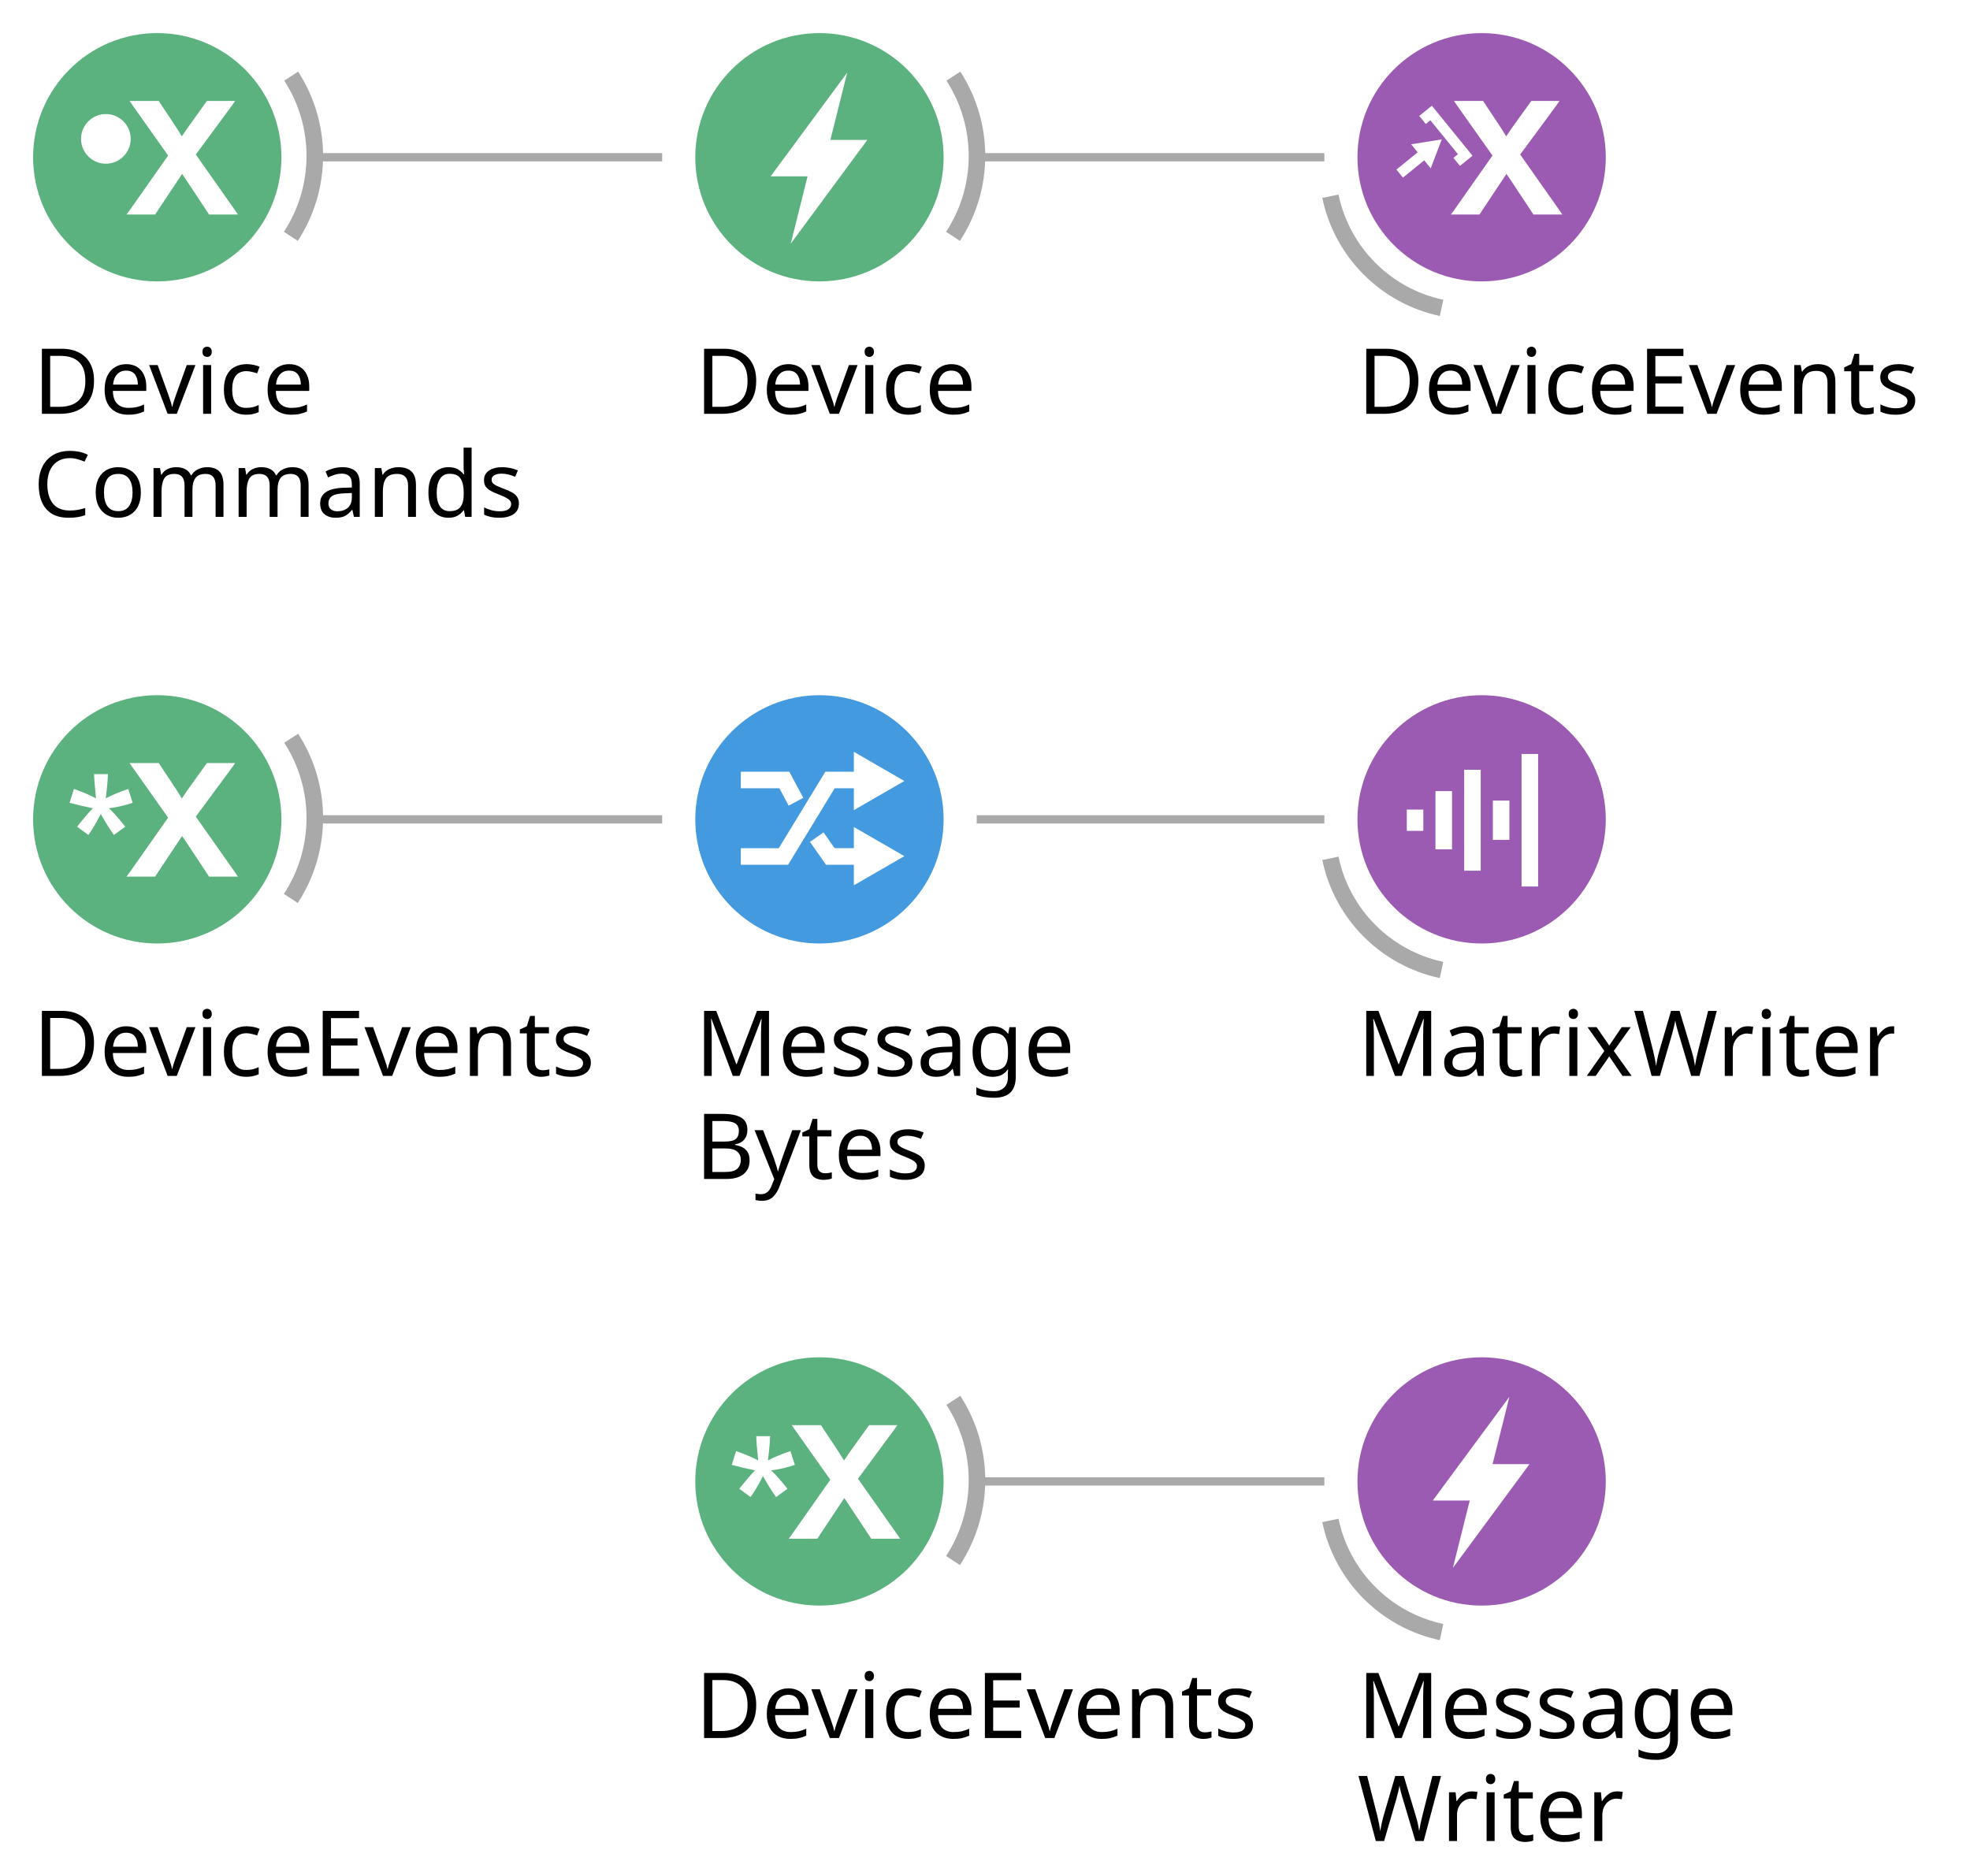
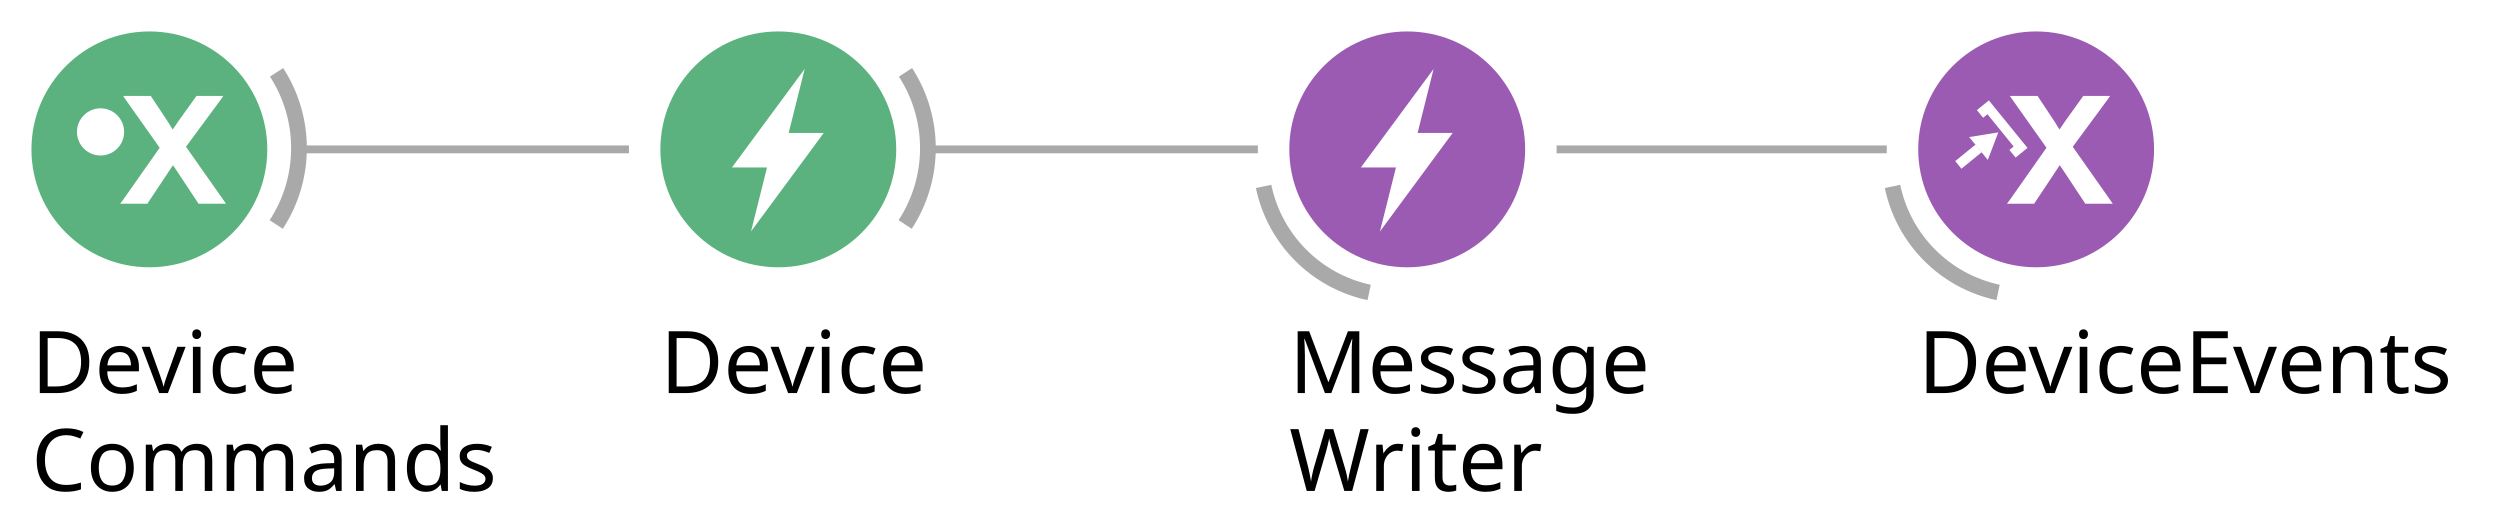
- <svg xmlns="http://www.w3.org/2000/svg" width="238.002" height="226.65" id="SvgGdi_output">
+ <svg xmlns="http://www.w3.org/2000/svg" width="318.002" height="66.65" id="SvgGdi_output">
  <rect id="background" height="100.00%" style="fill:rgb(255,255,255);" width="100.00%" y="0.00" x="0.00" />
  <g style="shape-rendering:auto;" id="root_group">
-     <line y1="19.00" style="stroke:rgb(169,169,169);fill:none;stroke-linecap:butt;stroke-miterlimit:9;opacity:1;stroke-width:1;stroke-linejoin:miter;" id="151" x2="160.00" y2="19.00" x1="118.00" />
-     <line y1="99.00" style="stroke:rgb(169,169,169);fill:none;stroke-linecap:butt;stroke-miterlimit:9;opacity:1;stroke-width:1;stroke-linejoin:miter;" id="152" x2="160.00" y2="99.00" x1="118.00" />
-     <line y1="179.00" style="stroke:rgb(169,169,169);fill:none;stroke-linecap:butt;stroke-miterlimit:9;opacity:1;stroke-width:1;stroke-linejoin:miter;" id="153" x2="160.00" y2="179.00" x1="118.00" />
-     <line y1="19.00" style="stroke:rgb(169,169,169);fill:none;stroke-linecap:butt;stroke-miterlimit:9;opacity:1;stroke-width:1;stroke-linejoin:miter;" id="154" x2="80.00" y2="19.00" x1="38.00" />
-     <line y1="99.00" style="stroke:rgb(169,169,169);fill:none;stroke-linecap:butt;stroke-miterlimit:9;opacity:1;stroke-width:1;stroke-linejoin:miter;" id="155" x2="80.00" y2="99.00" x1="38.00" />
-     <path d="M 10.158 33.2 C 3.405 31.759 -1.861 26.469 -3.271 19.71 " style="stroke:rgb(169,169,169);fill:none;stroke-linecap:butt;stroke-miterlimit:9;opacity:1;stroke-width:2;stroke-linejoin:miter;" transform="matrix(1.00 0.00 0.00 1.00 164.00 4.00 ) " id="156" />
-     <ellipse id="157" cy="15.00" cx="15.00" transform="matrix(1.00 0.00 0.00 1.00 164.00 4.00 ) " rx="15.00" ry="15.00" style="stroke:none;opacity:1;fill:rgb(155,91,179);" />
-     <path d="M 11.656 8.2 12 8.7 16.312 14.794 11.656 21.419 11.281 21.919 14.75 21.919 14.844 21.762 18 17.012 18.469 17.7 21.156 21.762 21.25 21.919 24.75 21.919 24.406 21.419 19.656 14.669 24.062 8.7 24.406 8.2 21 8.2 20.906 8.325 18.687 11.419 C 18.463 11.729 18.223 12.106 17.968 12.481 17.77 12.155 17.587 11.842 17.312 11.419 L 15.281 8.356 15.187 8.2 11.656 8.2 z " style="stroke:none;fill-rule:evenodd;opacity:1;fill:rgb(255,255,255);" transform="matrix(1.00 0.00 0.00 1.00 164.00 4.00 ) " id="158" />
-     <path style="stroke:rgb(255,255,255);fill:none;stroke-linecap:butt;stroke-miterlimit:9;opacity:1;stroke-width:1.25;stroke-linejoin:miter;" transform="matrix(1.00 0.00 0.00 1.00 164.00 4.00 ) " id="159" d="M 7.859 10.494 8.895 9.651 13.019 14.722 11.989 15.56 " />
-     <path style="stroke:rgb(255,255,255);fill:none;stroke-linecap:butt;stroke-miterlimit:9;opacity:1;stroke-width:1.25;stroke-linejoin:miter;" transform="matrix(1.00 0.00 0.00 1.00 164.00 4.00 ) " id="160" d="M 5.1 16.975 7.688 14.871 " />
-     <path style="stroke:none;fill-rule:evenodd;opacity:1;fill:rgb(255,255,255);" transform="matrix(1.00 0.00 0.00 1.00 164.00 4.00 ) " id="161" d="M 8.85 16.342 6.485 13.434 10.186 12.839 9.518 14.591 z " />
-     <text id="162" transform="matrix(1.00 0.00 0.00 1.00 0.00 0.00 ) " x="164.00px" y="39.00px" style="stroke:none;clip-path:url(#164_text_clipper);font-family:Microsoft Sans Serif;fill:rgb(0,0,0);font-size:8.25pt;opacity:1;">
-       <tspan dy="8.25pt" id="166">DeviceEvents</tspan>
+     <line y1="19.00" style="stroke:rgb(169,169,169);fill:none;stroke-linecap:butt;stroke-miterlimit:9;opacity:1;stroke-width:1;stroke-linejoin:miter;" id="102" x2="240.00" y2="19.00" x1="198.00" />
+     <line y1="19.00" style="stroke:rgb(169,169,169);fill:none;stroke-linecap:butt;stroke-miterlimit:9;opacity:1;stroke-width:1;stroke-linejoin:miter;" id="103" x2="160.00" y2="19.00" x1="118.00" />
+     <line y1="19.00" style="stroke:rgb(169,169,169);fill:none;stroke-linecap:butt;stroke-miterlimit:9;opacity:1;stroke-width:1;stroke-linejoin:miter;" id="104" x2="80.00" y2="19.00" x1="38.00" />
+     <path d="M 10.158 33.2 C 3.405 31.759 -1.861 26.469 -3.271 19.71 " style="stroke:rgb(169,169,169);fill:none;stroke-linecap:butt;stroke-miterlimit:9;opacity:1;stroke-width:2;stroke-linejoin:miter;" transform="matrix(1.00 0.00 0.00 1.00 244.00 4.00 ) " id="105" />
+     <ellipse id="106" cy="15.00" cx="15.00" transform="matrix(1.00 0.00 0.00 1.00 244.00 4.00 ) " rx="15.00" ry="15.00" style="stroke:none;opacity:1;fill:rgb(155,91,179);" />
+     <path d="M 11.656 8.2 12 8.7 16.312 14.794 11.656 21.419 11.281 21.919 14.75 21.919 14.844 21.762 18 17.012 18.469 17.7 21.156 21.762 21.25 21.919 24.75 21.919 24.406 21.419 19.656 14.669 24.062 8.7 24.406 8.2 21 8.2 20.906 8.325 18.687 11.419 C 18.463 11.729 18.223 12.106 17.968 12.481 17.77 12.155 17.587 11.842 17.312 11.419 L 15.281 8.356 15.187 8.2 11.656 8.2 z " style="stroke:none;fill-rule:evenodd;opacity:1;fill:rgb(255,255,255);" transform="matrix(1.00 0.00 0.00 1.00 244.00 4.00 ) " id="107" />
+     <path style="stroke:rgb(255,255,255);fill:none;stroke-linecap:butt;stroke-miterlimit:9;opacity:1;stroke-width:1.25;stroke-linejoin:miter;" transform="matrix(1.00 0.00 0.00 1.00 244.00 4.00 ) " id="108" d="M 7.859 10.494 8.895 9.651 13.019 14.722 11.989 15.56 " />
+     <path style="stroke:rgb(255,255,255);fill:none;stroke-linecap:butt;stroke-miterlimit:9;opacity:1;stroke-width:1.25;stroke-linejoin:miter;" transform="matrix(1.00 0.00 0.00 1.00 244.00 4.00 ) " id="109" d="M 5.1 16.975 7.688 14.871 " />
+     <path style="stroke:none;fill-rule:evenodd;opacity:1;fill:rgb(255,255,255);" transform="matrix(1.00 0.00 0.00 1.00 244.00 4.00 ) " id="110" d="M 8.85 16.342 6.485 13.434 10.186 12.839 9.518 14.591 z " />
+     <text id="111" transform="matrix(1.00 0.00 0.00 1.00 0.00 0.00 ) " x="244.00px" y="39.00px" style="stroke:none;clip-path:url(#113_text_clipper);font-family:Microsoft Sans Serif;fill:rgb(0,0,0);font-size:8.25pt;opacity:1;">
+       <tspan dy="8.25pt" id="115">DeviceEvents</tspan>
    </text>
-     <path d="M 10.158 33.2 C 3.405 31.759 -1.861 26.469 -3.271 19.71 " style="stroke:rgb(169,169,169);fill:none;stroke-linecap:butt;stroke-miterlimit:9;opacity:1;stroke-width:2;stroke-linejoin:miter;" transform="matrix(1.00 0.00 0.00 1.00 164.00 84.00 ) " id="168" />
-     <ellipse id="169" cy="15.00" cx="15.00" transform="matrix(1.00 0.00 0.00 1.00 164.00 84.00 ) " rx="15.00" ry="15.00" style="stroke:none;opacity:1;fill:rgb(155,91,179);" />
-     <path style="stroke:rgb(255,255,255);fill:none;stroke-linecap:butt;stroke-miterlimit:9;opacity:1;stroke-width:2;stroke-linejoin:miter;" transform="matrix(1.00 0.00 0.00 1.00 164.00 84.00 ) " id="170" d="M 20.824 23.115 20.824 7.099 M 17.357 17.48 17.357 12.734 M 13.89 21.205 13.89 9.01 M 10.424 18.625 10.424 11.59 M 6.957 16.392 6.957 13.822 " />
-     <text id="171" transform="matrix(1.00 0.00 0.00 1.00 0.00 0.00 ) " x="164.00px" y="119.00px" style="stroke:none;clip-path:url(#173_text_clipper);font-family:Microsoft Sans Serif;fill:rgb(0,0,0);font-size:8.25pt;opacity:1;">
-       <tspan dy="8.25pt" id="175">MatrixWriter</tspan>
+     <path d="M 10.158 33.2 C 3.405 31.759 -1.861 26.469 -3.271 19.71 " style="stroke:rgb(169,169,169);fill:none;stroke-linecap:butt;stroke-miterlimit:9;opacity:1;stroke-width:2;stroke-linejoin:miter;" transform="matrix(1.00 0.00 0.00 1.00 164.00 4.00 ) " id="117" />
+     <ellipse id="118" cy="15.00" cx="15.00" transform="matrix(1.00 0.00 0.00 1.00 164.00 4.00 ) " rx="15.00" ry="15.00" style="stroke:none;opacity:1;fill:rgb(155,91,179);" />
+     <path d="M 11.529 25.444 20.783 12.908 16.32 12.908 18.355 4.769 9.101 17.305 13.564 17.305 z " style="stroke:none;fill-rule:evenodd;opacity:1;fill:rgb(255,255,255);" transform="matrix(1.00 0.00 0.00 1.00 164.00 4.00 ) " id="119" />
+     <text id="120" transform="matrix(1.00 0.00 0.00 1.00 0.00 0.00 ) " x="164.00px" y="39.00px" style="stroke:none;clip-path:url(#122_text_clipper);font-family:Microsoft Sans Serif;fill:rgb(0,0,0);font-size:8.25pt;opacity:1;">
+       <tspan dy="8.25pt" id="124">Message</tspan>
    </text>
-     <path d="M 10.158 33.2 C 3.405 31.759 -1.861 26.469 -3.271 19.71 " style="stroke:rgb(169,169,169);fill:none;stroke-linecap:butt;stroke-miterlimit:9;opacity:1;stroke-width:2;stroke-linejoin:miter;" transform="matrix(1.00 0.00 0.00 1.00 164.00 164.00 ) " id="177" />
-     <ellipse id="178" cy="15.00" cx="15.00" transform="matrix(1.00 0.00 0.00 1.00 164.00 164.00 ) " rx="15.00" ry="15.00" style="stroke:none;opacity:1;fill:rgb(155,91,179);" />
-     <path d="M 11.529 25.444 20.783 12.908 16.32 12.908 18.355 4.769 9.101 17.305 13.564 17.305 z " style="stroke:none;fill-rule:evenodd;opacity:1;fill:rgb(255,255,255);" transform="matrix(1.00 0.00 0.00 1.00 164.00 164.00 ) " id="179" />
-     <text id="180" transform="matrix(1.00 0.00 0.00 1.00 0.00 0.00 ) " x="164.00px" y="199.00px" style="stroke:none;clip-path:url(#182_text_clipper);font-family:Microsoft Sans Serif;fill:rgb(0,0,0);font-size:8.25pt;opacity:1;">
-       <tspan dy="8.25pt" id="184">Message</tspan>
+     <text id="126" transform="matrix(1.00 0.00 0.00 1.00 0.00 0.00 ) " x="164.00px" y="51.45px" style="stroke:none;clip-path:url(#128_text_clipper);font-family:Microsoft Sans Serif;fill:rgb(0,0,0);font-size:8.25pt;opacity:1;">
+       <tspan dy="8.25pt" id="130">Writer</tspan>
    </text>
-     <text id="186" transform="matrix(1.00 0.00 0.00 1.00 0.00 0.00 ) " x="164.00px" y="211.45px" style="stroke:none;clip-path:url(#188_text_clipper);font-family:Microsoft Sans Serif;fill:rgb(0,0,0);font-size:8.25pt;opacity:1;">
-       <tspan dy="8.25pt" id="190">Writer</tspan>
+     <path d="M 31.179 5.2 C 34.998 11.092 34.981 18.682 31.136 24.557 " style="stroke:rgb(169,169,169);fill:none;stroke-linecap:butt;stroke-miterlimit:9;opacity:1;stroke-width:2;stroke-linejoin:miter;" transform="matrix(1.00 0.00 0.00 1.00 84.00 4.00 ) " id="132" />
+     <ellipse id="133" cy="15.00" cx="15.00" transform="matrix(1.00 0.00 0.00 1.00 84.00 4.00 ) " rx="15.00" ry="15.00" style="stroke:none;opacity:1;fill:rgb(91,178,126);" />
+     <path d="M 11.529 25.444 20.783 12.908 16.32 12.908 18.355 4.769 9.101 17.305 13.564 17.305 z " style="stroke:none;fill-rule:evenodd;opacity:1;fill:rgb(255,255,255);" transform="matrix(1.00 0.00 0.00 1.00 84.00 4.00 ) " id="134" />
+     <text id="135" transform="matrix(1.00 0.00 0.00 1.00 0.00 0.00 ) " x="84.00px" y="39.00px" style="stroke:none;clip-path:url(#137_text_clipper);font-family:Microsoft Sans Serif;fill:rgb(0,0,0);font-size:8.25pt;opacity:1;">
+       <tspan dy="8.25pt" id="139">Device</tspan>
    </text>
-     <path d="M 31.179 5.2 C 34.998 11.092 34.981 18.682 31.136 24.557 " style="stroke:rgb(169,169,169);fill:none;stroke-linecap:butt;stroke-miterlimit:9;opacity:1;stroke-width:2;stroke-linejoin:miter;" transform="matrix(1.00 0.00 0.00 1.00 84.00 4.00 ) " id="192" />
-     <ellipse id="193" cy="15.00" cx="15.00" transform="matrix(1.00 0.00 0.00 1.00 84.00 4.00 ) " rx="15.00" ry="15.00" style="stroke:none;opacity:1;fill:rgb(91,178,126);" />
-     <path d="M 11.529 25.444 20.783 12.908 16.32 12.908 18.355 4.769 9.101 17.305 13.564 17.305 z " style="stroke:none;fill-rule:evenodd;opacity:1;fill:rgb(255,255,255);" transform="matrix(1.00 0.00 0.00 1.00 84.00 4.00 ) " id="194" />
-     <text id="195" transform="matrix(1.00 0.00 0.00 1.00 0.00 0.00 ) " x="84.00px" y="39.00px" style="stroke:none;clip-path:url(#197_text_clipper);font-family:Microsoft Sans Serif;fill:rgb(0,0,0);font-size:8.25pt;opacity:1;">
-       <tspan dy="8.25pt" id="199">Device</tspan>
+     <path d="M 31.179 5.2 C 34.998 11.092 34.981 18.682 31.136 24.557 " style="stroke:rgb(169,169,169);fill:none;stroke-linecap:butt;stroke-miterlimit:9;opacity:1;stroke-width:2;stroke-linejoin:miter;" transform="matrix(1.00 0.00 0.00 1.00 4.00 4.00 ) " id="141" />
+     <ellipse id="142" cy="15.00" cx="15.00" transform="matrix(1.00 0.00 0.00 1.00 4.00 4.00 ) " rx="15.00" ry="15.00" style="stroke:none;opacity:1;fill:rgb(91,178,126);" />
+     <path d="M 11.656 8.2 12 8.7 16.312 14.794 11.656 21.419 11.281 21.919 14.75 21.919 14.844 21.762 18 17.012 18.469 17.7 21.156 21.762 21.25 21.919 24.75 21.919 24.406 21.419 19.656 14.669 24.062 8.7 24.406 8.2 21 8.2 20.906 8.325 18.687 11.419 C 18.463 11.729 18.223 12.106 17.968 12.481 17.77 12.155 17.587 11.842 17.312 11.419 L 15.281 8.356 15.187 8.2 11.656 8.2 z " style="stroke:none;fill-rule:evenodd;opacity:1;fill:rgb(255,255,255);" transform="matrix(1.00 0.00 0.00 1.00 4.00 4.00 ) " id="143" />
+     <ellipse id="144" cy="12.78" cx="8.79" transform="matrix(1.00 0.00 0.00 1.00 4.00 4.00 ) " rx="3.00" ry="3.00" style="stroke:none;opacity:1;fill:rgb(255,255,255);" />
+     <text id="145" transform="matrix(1.00 0.00 0.00 1.00 0.00 0.00 ) " x="4.00px" y="39.00px" style="stroke:none;clip-path:url(#147_text_clipper);font-family:Microsoft Sans Serif;fill:rgb(0,0,0);font-size:8.25pt;opacity:1;">
+       <tspan dy="8.25pt" id="149">Device</tspan>
    </text>
-     <ellipse id="201" cy="15.00" cx="15.00" transform="matrix(1.00 0.00 0.00 1.00 84.00 84.00 ) " rx="15.00" ry="15.00" style="stroke:none;opacity:1;fill:rgb(68,154,223);" />
-     <path style="stroke:none;fill-rule:evenodd;opacity:1;fill:rgb(255,255,255);" transform="matrix(1.00 0.00 0.00 1.00 84.00 84.00 ) " id="202" d="M 19.156 13.888 19.156 10.365 19.156 6.841 25.259 10.365 22.207 12.126 z " />
-     <path style="stroke:none;fill-rule:evenodd;opacity:1;fill:rgb(255,255,255);" transform="matrix(1.00 0.00 0.00 1.00 84.00 84.00 ) " id="203" d="M 19.156 22.97 19.156 19.447 19.156 15.923 25.259 19.447 22.207 21.208 z " />
-     <path style="stroke:rgb(255,255,255);fill:none;stroke-linecap:butt;stroke-miterlimit:9;opacity:1;stroke-width:2;stroke-linejoin:miter;" transform="matrix(1.00 0.00 0.00 1.00 84.00 84.00 ) " id="204" d="M 5.5 19.484 10.649 19.484 16.274 10.248 19.373 10.248 M 14.677 17.148 16.309 19.483 19.22 19.483 M 5.5 10.244 10.759 10.244 12.165 12.871 " />
-     <text id="205" transform="matrix(1.00 0.00 0.00 1.00 0.00 0.00 ) " x="84.00px" y="119.00px" style="stroke:none;clip-path:url(#207_text_clipper);font-family:Microsoft Sans Serif;fill:rgb(0,0,0);font-size:8.25pt;opacity:1;">
-       <tspan dy="8.25pt" id="209">Message</tspan>
-     </text>
-     <text id="211" transform="matrix(1.00 0.00 0.00 1.00 0.00 0.00 ) " x="84.00px" y="131.45px" style="stroke:none;clip-path:url(#213_text_clipper);font-family:Microsoft Sans Serif;fill:rgb(0,0,0);font-size:8.25pt;opacity:1;">
-       <tspan dy="8.25pt" id="215">Bytes</tspan>
-     </text>
-     <path d="M 31.179 5.2 C 34.998 11.092 34.981 18.682 31.136 24.557 " style="stroke:rgb(169,169,169);fill:none;stroke-linecap:butt;stroke-miterlimit:9;opacity:1;stroke-width:2;stroke-linejoin:miter;" transform="matrix(1.00 0.00 0.00 1.00 84.00 164.00 ) " id="217" />
-     <ellipse id="218" cy="15.00" cx="15.00" transform="matrix(1.00 0.00 0.00 1.00 84.00 164.00 ) " rx="15.00" ry="15.00" style="stroke:none;opacity:1;fill:rgb(91,178,126);" />
-     <path d="M 4.403 13 4.933 11.327 C 6.156 11.767 7.045 12.148 7.598 12.47 7.452 11.048 7.375 10.07 7.368 9.535 L 9.04 9.535 C 9.017 10.313 8.929 11.287 8.775 12.458 9.567 12.05 10.475 11.672 11.498 11.327 L 12.028 13 C 11.052 13.33 10.094 13.55 9.156 13.66 9.625 14.077 10.286 14.819 11.14 15.888 L 9.756 16.889 C 9.31 16.269 8.783 15.424 8.175 14.355 7.606 15.463 7.106 16.308 6.675 16.889 L 5.314 15.888 C 6.206 14.764 6.845 14.022 7.229 13.66 6.237 13.464 5.295 13.244 4.403 13 z " style="stroke:none;fill-rule:evenodd;opacity:1;fill:rgb(255,255,255);" transform="matrix(1.00 0.00 0.00 1.00 84.00 164.00 ) " id="219" />
-     <path d="M 11.656 8.2 12 8.7 16.312 14.794 11.656 21.419 11.281 21.919 14.75 21.919 14.844 21.762 18 17.012 18.469 17.7 21.156 21.762 21.25 21.919 24.75 21.919 24.406 21.419 19.656 14.669 24.062 8.7 24.406 8.2 21 8.2 20.906 8.325 18.687 11.419 C 18.463 11.729 18.223 12.106 17.968 12.481 17.77 12.155 17.587 11.842 17.312 11.419 L 15.281 8.356 15.187 8.2 11.656 8.2 z " style="stroke:none;fill-rule:evenodd;opacity:1;fill:rgb(255,255,255);" transform="matrix(1.00 0.00 0.00 1.00 84.00 164.00 ) " id="220" />
-     <text id="221" transform="matrix(1.00 0.00 0.00 1.00 0.00 0.00 ) " x="84.00px" y="199.00px" style="stroke:none;clip-path:url(#223_text_clipper);font-family:Microsoft Sans Serif;fill:rgb(0,0,0);font-size:8.25pt;opacity:1;">
-       <tspan dy="8.25pt" id="225">DeviceEvents</tspan>
-     </text>
-     <path d="M 31.179 5.2 C 34.998 11.092 34.981 18.682 31.136 24.557 " style="stroke:rgb(169,169,169);fill:none;stroke-linecap:butt;stroke-miterlimit:9;opacity:1;stroke-width:2;stroke-linejoin:miter;" transform="matrix(1.00 0.00 0.00 1.00 4.00 4.00 ) " id="227" />
-     <ellipse id="228" cy="15.00" cx="15.00" transform="matrix(1.00 0.00 0.00 1.00 4.00 4.00 ) " rx="15.00" ry="15.00" style="stroke:none;opacity:1;fill:rgb(91,178,126);" />
-     <path d="M 11.656 8.2 12 8.7 16.312 14.794 11.656 21.419 11.281 21.919 14.75 21.919 14.844 21.762 18 17.012 18.469 17.7 21.156 21.762 21.25 21.919 24.75 21.919 24.406 21.419 19.656 14.669 24.062 8.7 24.406 8.2 21 8.2 20.906 8.325 18.687 11.419 C 18.463 11.729 18.223 12.106 17.968 12.481 17.77 12.155 17.587 11.842 17.312 11.419 L 15.281 8.356 15.187 8.2 11.656 8.2 z " style="stroke:none;fill-rule:evenodd;opacity:1;fill:rgb(255,255,255);" transform="matrix(1.00 0.00 0.00 1.00 4.00 4.00 ) " id="229" />
-     <ellipse id="230" cy="12.78" cx="8.79" transform="matrix(1.00 0.00 0.00 1.00 4.00 4.00 ) " rx="3.00" ry="3.00" style="stroke:none;opacity:1;fill:rgb(255,255,255);" />
-     <text id="231" transform="matrix(1.00 0.00 0.00 1.00 0.00 0.00 ) " x="4.00px" y="39.00px" style="stroke:none;clip-path:url(#233_text_clipper);font-family:Microsoft Sans Serif;fill:rgb(0,0,0);font-size:8.25pt;opacity:1;">
-       <tspan dy="8.25pt" id="235">Device</tspan>
-     </text>
-     <text id="237" transform="matrix(1.00 0.00 0.00 1.00 0.00 0.00 ) " x="4.00px" y="51.45px" style="stroke:none;clip-path:url(#239_text_clipper);font-family:Microsoft Sans Serif;fill:rgb(0,0,0);font-size:8.25pt;opacity:1;">
-       <tspan dy="8.25pt" id="241">Commands</tspan>
-     </text>
-     <path d="M 31.179 5.2 C 34.998 11.092 34.981 18.682 31.136 24.557 " style="stroke:rgb(169,169,169);fill:none;stroke-linecap:butt;stroke-miterlimit:9;opacity:1;stroke-width:2;stroke-linejoin:miter;" transform="matrix(1.00 0.00 0.00 1.00 4.00 84.00 ) " id="243" />
-     <ellipse id="244" cy="15.00" cx="15.00" transform="matrix(1.00 0.00 0.00 1.00 4.00 84.00 ) " rx="15.00" ry="15.00" style="stroke:none;opacity:1;fill:rgb(91,178,126);" />
-     <path d="M 4.403 13 4.933 11.327 C 6.156 11.767 7.045 12.148 7.598 12.47 7.452 11.048 7.375 10.07 7.368 9.535 L 9.04 9.535 C 9.017 10.313 8.929 11.287 8.775 12.458 9.567 12.05 10.475 11.672 11.498 11.327 L 12.028 13 C 11.052 13.33 10.094 13.55 9.156 13.66 9.625 14.077 10.286 14.819 11.14 15.888 L 9.756 16.889 C 9.31 16.269 8.783 15.424 8.175 14.355 7.606 15.463 7.106 16.308 6.675 16.889 L 5.314 15.888 C 6.206 14.764 6.845 14.022 7.229 13.66 6.237 13.464 5.295 13.244 4.403 13 z " style="stroke:none;fill-rule:evenodd;opacity:1;fill:rgb(255,255,255);" transform="matrix(1.00 0.00 0.00 1.00 4.00 84.00 ) " id="245" />
-     <path d="M 11.656 8.2 12 8.7 16.312 14.794 11.656 21.419 11.281 21.919 14.75 21.919 14.844 21.762 18 17.012 18.469 17.7 21.156 21.762 21.25 21.919 24.75 21.919 24.406 21.419 19.656 14.669 24.062 8.7 24.406 8.2 21 8.2 20.906 8.325 18.687 11.419 C 18.463 11.729 18.223 12.106 17.968 12.481 17.77 12.155 17.587 11.842 17.312 11.419 L 15.281 8.356 15.187 8.2 11.656 8.2 z " style="stroke:none;fill-rule:evenodd;opacity:1;fill:rgb(255,255,255);" transform="matrix(1.00 0.00 0.00 1.00 4.00 84.00 ) " id="246" />
-     <text id="247" transform="matrix(1.00 0.00 0.00 1.00 0.00 0.00 ) " x="4.00px" y="119.00px" style="stroke:none;clip-path:url(#249_text_clipper);font-family:Microsoft Sans Serif;fill:rgb(0,0,0);font-size:8.25pt;opacity:1;">
-       <tspan dy="8.25pt" id="251">DeviceEvents</tspan>
+     <text id="151" transform="matrix(1.00 0.00 0.00 1.00 0.00 0.00 ) " x="4.00px" y="51.45px" style="stroke:none;clip-path:url(#153_text_clipper);font-family:Microsoft Sans Serif;fill:rgb(0,0,0);font-size:8.25pt;opacity:1;">
+       <tspan dy="8.25pt" id="155">Commands</tspan>
    </text>
  </g>
  <defs id="clips_hatches_and_gradients">
-     <clipPath id="164_text_clipper">
-       <rect x="164.00" y="39.00" width="73.00" height="13.83" id="165" />
+     <clipPath id="113_text_clipper">
+       <rect x="244.00" y="39.00" width="73.00" height="13.83" id="114" />
    </clipPath>
-     <clipPath id="173_text_clipper">
-       <rect x="164.00" y="119.00" width="64.84" height="13.83" id="174" />
+     <clipPath id="122_text_clipper">
+       <rect x="164.00" y="39.00" width="49.64" height="27.65" id="123" />
    </clipPath>
-     <clipPath id="182_text_clipper">
-       <rect x="164.00" y="199.00" width="49.64" height="27.65" id="183" />
+     <clipPath id="128_text_clipper">
+       <rect x="164.00" y="51.45" width="49.64" height="27.65" id="129" />
    </clipPath>
-     <clipPath id="188_text_clipper">
-       <rect x="164.00" y="211.45" width="49.64" height="27.65" id="189" />
+     <clipPath id="137_text_clipper">
+       <rect x="84.00" y="39.00" width="38.36" height="13.83" id="138" />
    </clipPath>
-     <clipPath id="197_text_clipper">
-       <rect x="84.00" y="39.00" width="38.36" height="13.83" id="198" />
+     <clipPath id="147_text_clipper">
+       <rect x="4.00" y="39.00" width="61.59" height="27.65" id="148" />
    </clipPath>
-     <clipPath id="207_text_clipper">
-       <rect x="84.00" y="119.00" width="49.64" height="27.65" id="208" />
-     </clipPath>
-     <clipPath id="213_text_clipper">
-       <rect x="84.00" y="131.45" width="49.64" height="27.65" id="214" />
-     </clipPath>
-     <clipPath id="223_text_clipper">
-       <rect x="84.00" y="199.00" width="73.00" height="13.83" id="224" />
-     </clipPath>
-     <clipPath id="233_text_clipper">
-       <rect x="4.00" y="39.00" width="61.59" height="27.65" id="234" />
-     </clipPath>
-     <clipPath id="239_text_clipper">
-       <rect x="4.00" y="51.45" width="61.59" height="27.65" id="240" />
-     </clipPath>
-     <clipPath id="249_text_clipper">
-       <rect x="4.00" y="119.00" width="73.00" height="13.83" id="250" />
+     <clipPath id="153_text_clipper">
+       <rect x="4.00" y="51.45" width="61.59" height="27.65" id="154" />
    </clipPath>
  </defs>
</svg>
